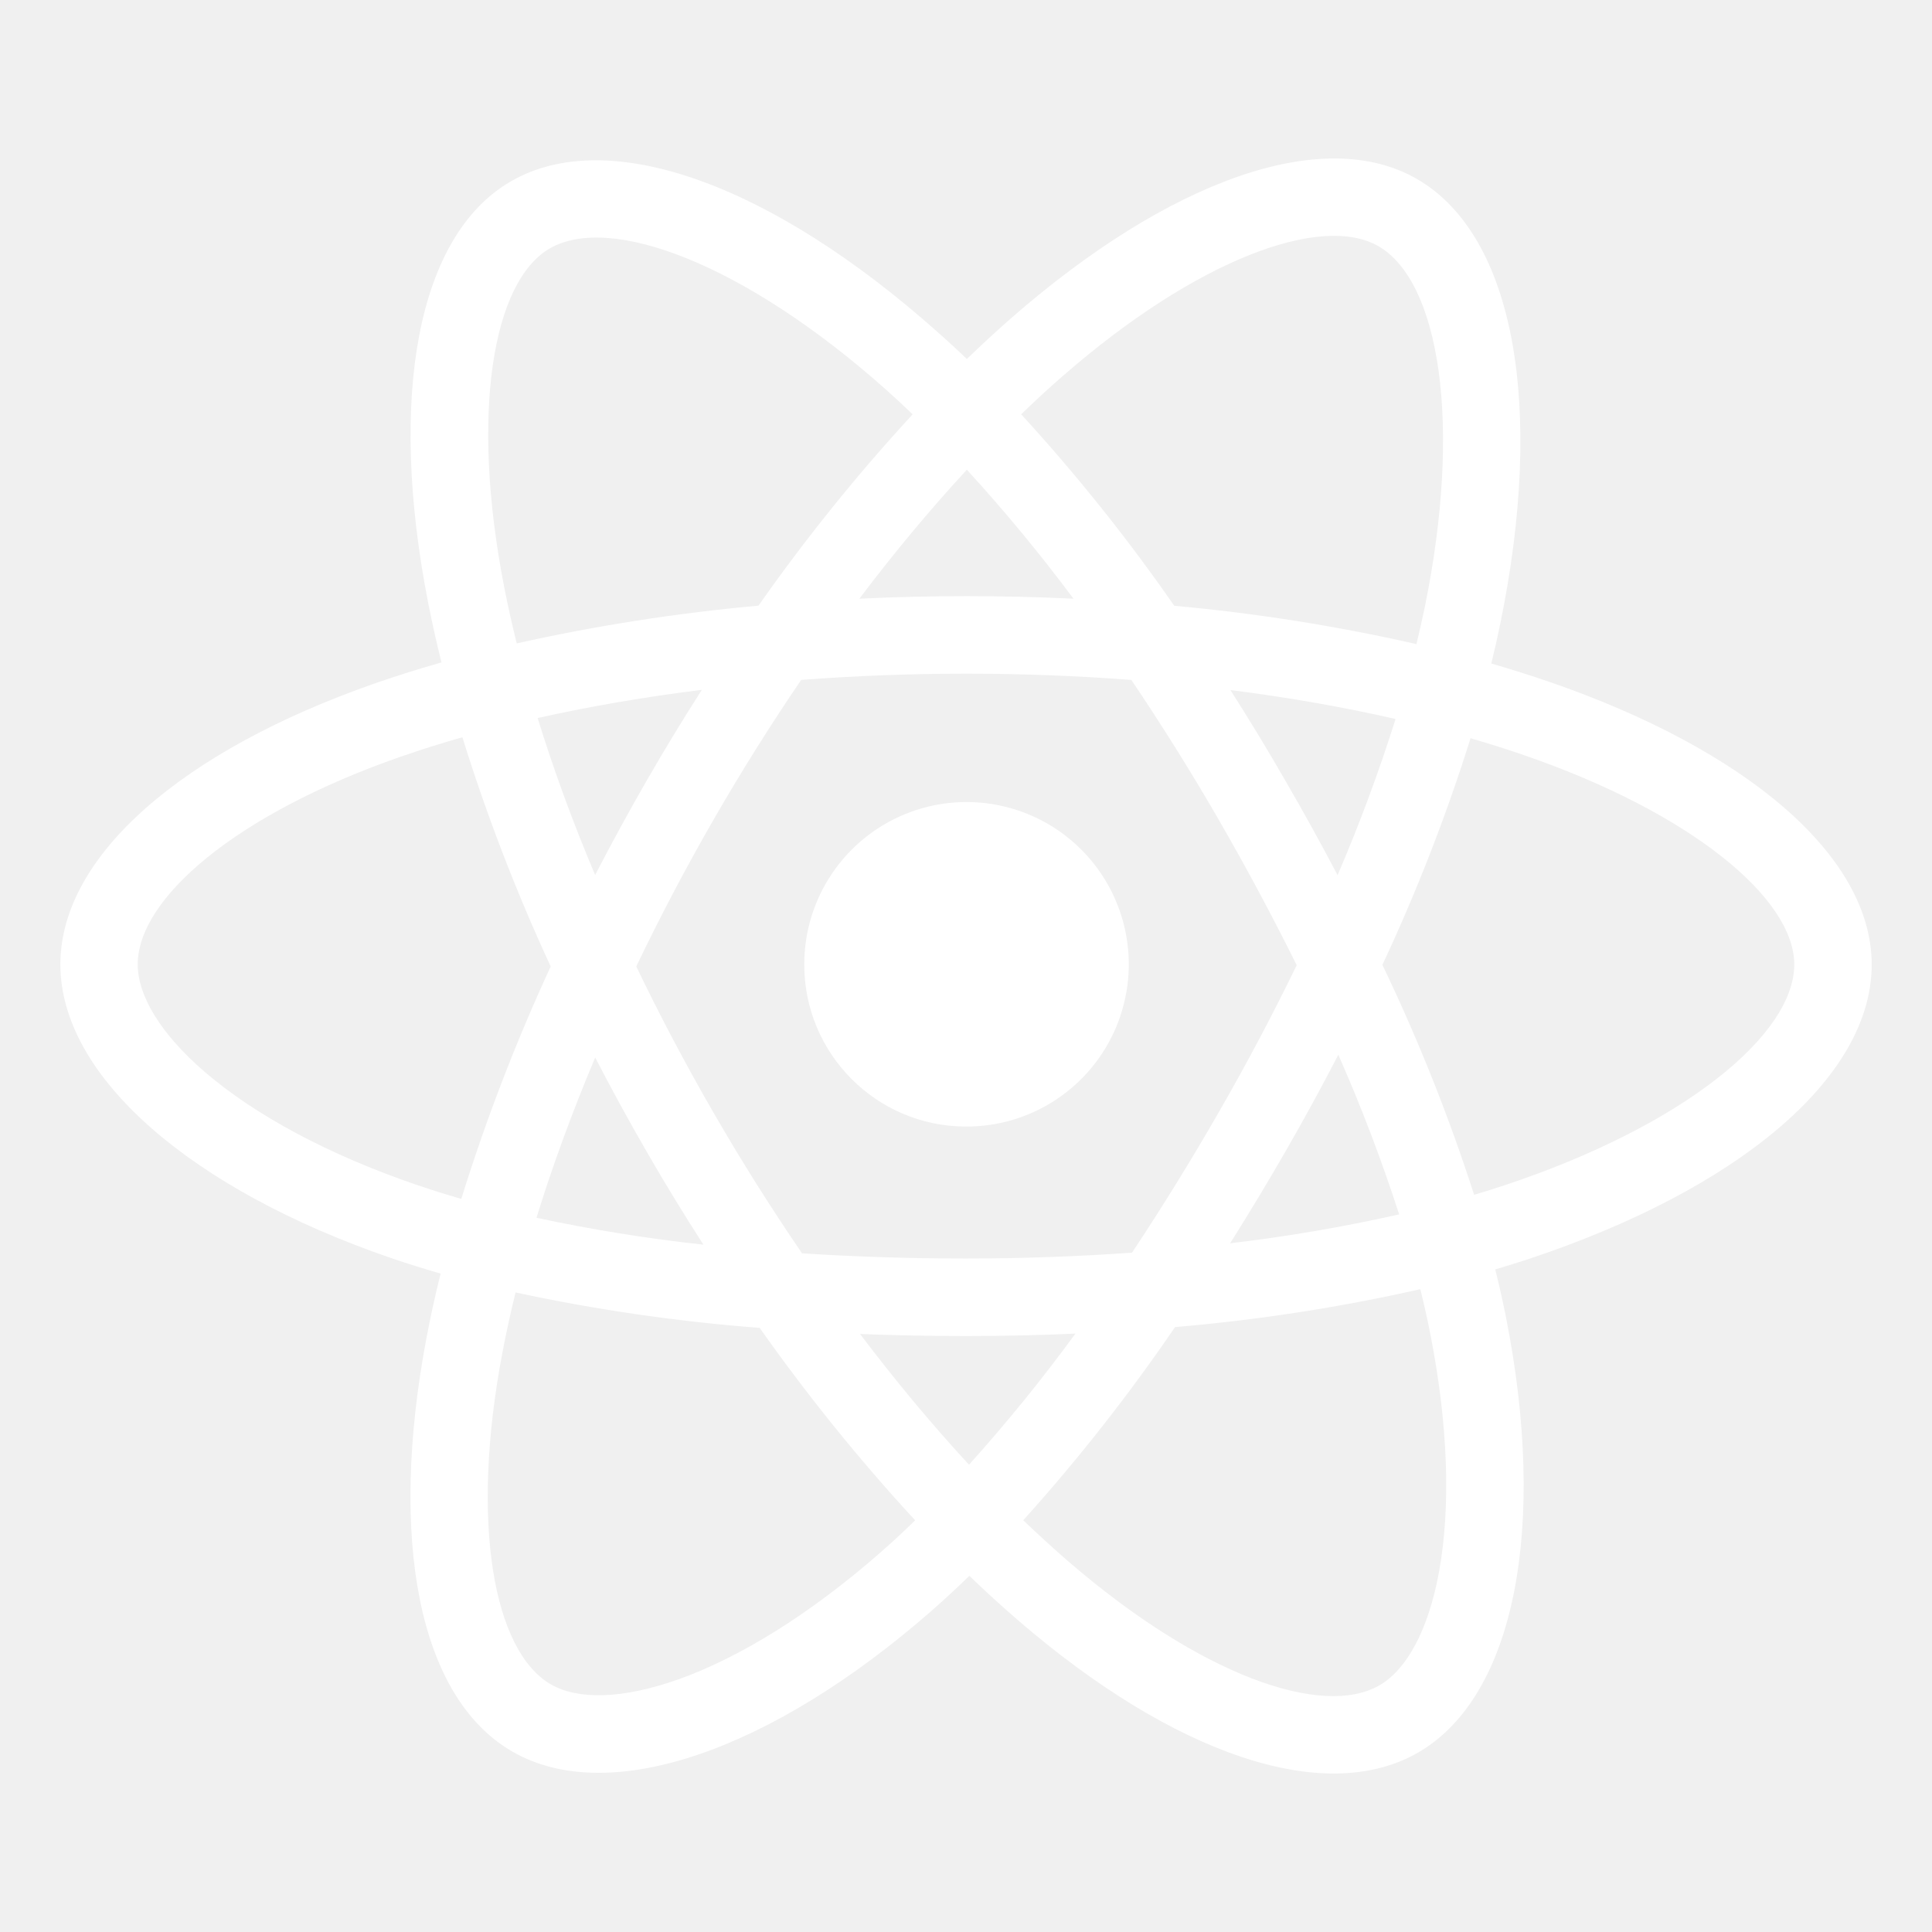
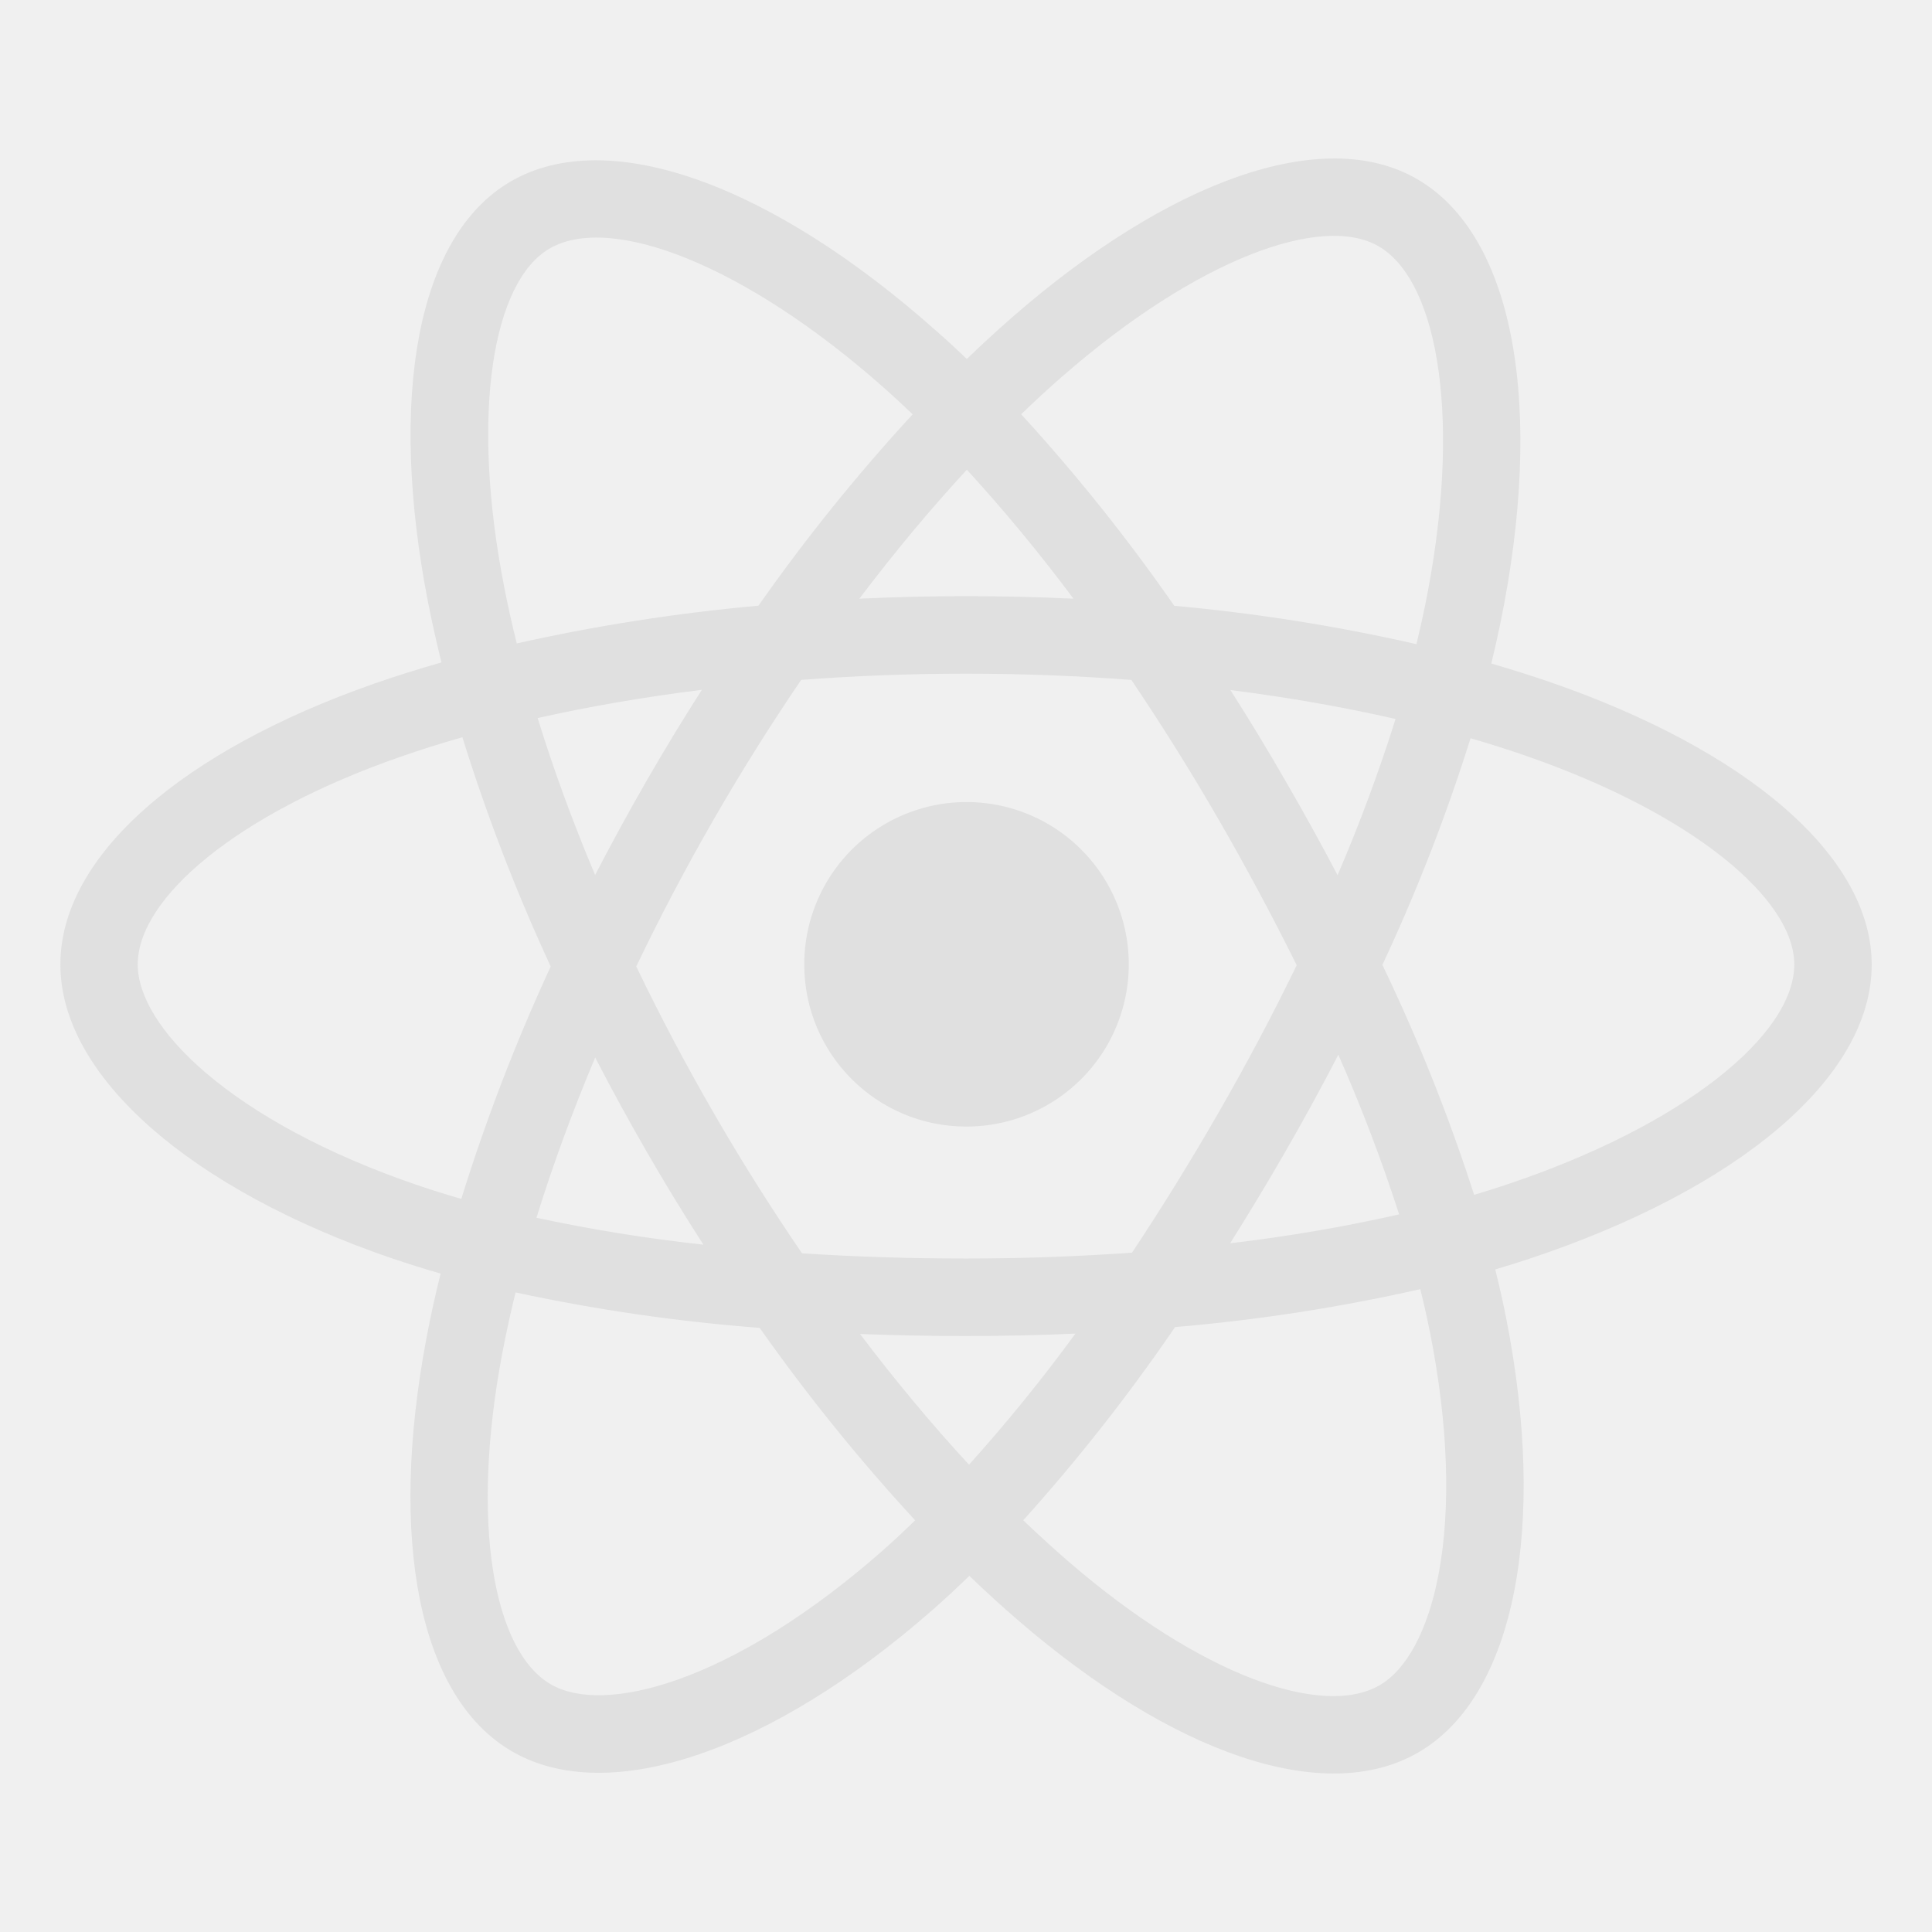
- <svg xmlns="http://www.w3.org/2000/svg" fill="#ffffff" width="800px" height="800px" viewBox="0 0 512 512">
+ <svg xmlns="http://www.w3.org/2000/svg" fill="#e0e0e0" width="800px" height="800px" viewBox="0 0 512 512">
  <path d="M410.66,180.72h0q-7.67-2.62-15.45-4.88,1.29-5.25,2.38-10.56c11.7-56.9,4.05-102.74-22.06-117.83-25-14.48-66,.61-107.36,36.69q-6.1,5.34-11.95,11-3.9-3.76-8-7.36c-43.35-38.58-86.8-54.83-112.88-39.69-25,14.51-32.43,57.6-21.9,111.53q1.58,8,3.55,15.93c-6.15,1.75-12.09,3.62-17.77,5.6C48.46,198.9,16,226.73,16,255.59c0,29.82,34.84,59.72,87.77,77.85q6.44,2.19,13,4.07Q114.64,346,113,354.68c-10,53-2.2,95.07,22.75,109.49,25.77,14.89,69-.41,111.14-37.31q5-4.38,10-9.25,6.32,6.11,13,11.86c40.8,35.18,81.09,49.39,106,34.93,25.75-14.94,34.12-60.14,23.25-115.13q-1.25-6.3-2.88-12.86,4.56-1.35,8.93-2.79c55-18.27,90.83-47.81,90.83-78C496,226.62,462.5,198.61,410.66,180.72Zm-129-81.08c35.43-30.91,68.55-43.11,83.65-34.39h0c16.07,9.29,22.32,46.75,12.22,95.88q-1,4.8-2.16,9.57a487.83,487.83,0,0,0-64.18-10.16,481.27,481.27,0,0,0-40.57-50.75Q276,104.57,281.64,99.64ZM157.73,280.25q6.51,12.6,13.61,24.89,7.23,12.54,15.07,24.71a435.28,435.28,0,0,1-44.24-7.13C146.41,309,151.63,294.75,157.73,280.25Zm0-48.33c-6-14.19-11.08-28.15-15.25-41.63,13.7-3.07,28.3-5.58,43.52-7.48q-7.65,11.94-14.72,24.23T157.7,231.92Zm10.9,24.17q9.48-19.77,20.42-38.78h0q10.93-19,23.27-37.13c14.28-1.08,28.92-1.65,43.71-1.65s29.52.57,43.79,1.66q12.21,18.09,23.13,37t20.69,38.6Q334,275.63,323,294.73h0q-10.91,19-23,37.24c-14.25,1-29,1.55-44,1.55s-29.47-.47-43.46-1.38q-12.43-18.19-23.46-37.29T168.6,256.09ZM340.75,305q7.25-12.58,13.92-25.49h0a440.41,440.41,0,0,1,16.12,42.32A434.44,434.44,0,0,1,326,329.48Q333.62,317.39,340.75,305Zm13.72-73.07q-6.64-12.65-13.81-25h0q-7-12.18-14.59-24.06c15.31,1.94,30,4.52,43.77,7.67A439.89,439.89,0,0,1,354.47,231.93ZM256.23,124.48h0a439.75,439.75,0,0,1,28.25,34.18q-28.35-1.35-56.74,0C237.07,146.32,246.62,134.87,256.23,124.48ZM145.66,65.86c16.06-9.32,51.57,4,89,37.27,2.39,2.13,4.8,4.36,7.2,6.67A491.37,491.37,0,0,0,201,160.51a499.12,499.12,0,0,0-64.06,10q-1.83-7.36-3.3-14.82h0C124.59,109.46,130.58,74.61,145.66,65.86ZM122.25,317.71q-6-1.71-11.85-3.71c-23.4-8-42.73-18.44-56-29.81C42.52,274,36.5,263.83,36.5,255.59c0-17.51,26.06-39.85,69.52-55q8.19-2.85,16.52-5.21a493.54,493.54,0,0,0,23.4,60.75A502.46,502.46,0,0,0,122.25,317.71Zm111.13,93.67c-18.63,16.32-37.29,27.89-53.74,33.72h0c-14.78,5.23-26.55,5.38-33.66,1.27-15.14-8.75-21.44-42.54-12.85-87.86q1.53-8,3.5-16a480.85,480.85,0,0,0,64.69,9.39,501.2,501.2,0,0,0,41.2,51C239.54,405.83,236.49,408.65,233.38,411.38Zm23.42-23.22c-9.72-10.51-19.42-22.14-28.88-34.64q13.79.54,28.08.54c9.78,0,19.46-.21,29-.64A439.33,439.33,0,0,1,256.8,388.16Zm124.52,28.59c-2.86,15.44-8.61,25.74-15.72,29.86-15.13,8.78-47.48-2.63-82.36-32.72-4-3.44-8-7.13-12.07-11a484.54,484.54,0,0,0,40.23-51.2,477.84,477.84,0,0,0,65-10.05q1.47,5.94,2.6,11.64h0C383.81,377.58,384.5,399.56,381.32,416.75Zm17.4-102.64h0c-2.62.87-5.32,1.71-8.06,2.53a483.26,483.26,0,0,0-24.31-60.94,481.52,481.52,0,0,0,23.36-60.06c4.91,1.43,9.68,2.93,14.27,4.52,44.42,15.32,71.52,38,71.52,55.43C475.5,274.19,446.23,298.33,398.72,314.11Z" />
  <path d="M256,298.55a43,43,0,1,0-42.86-43A42.91,42.91,0,0,0,256,298.55Z" />
</svg>
